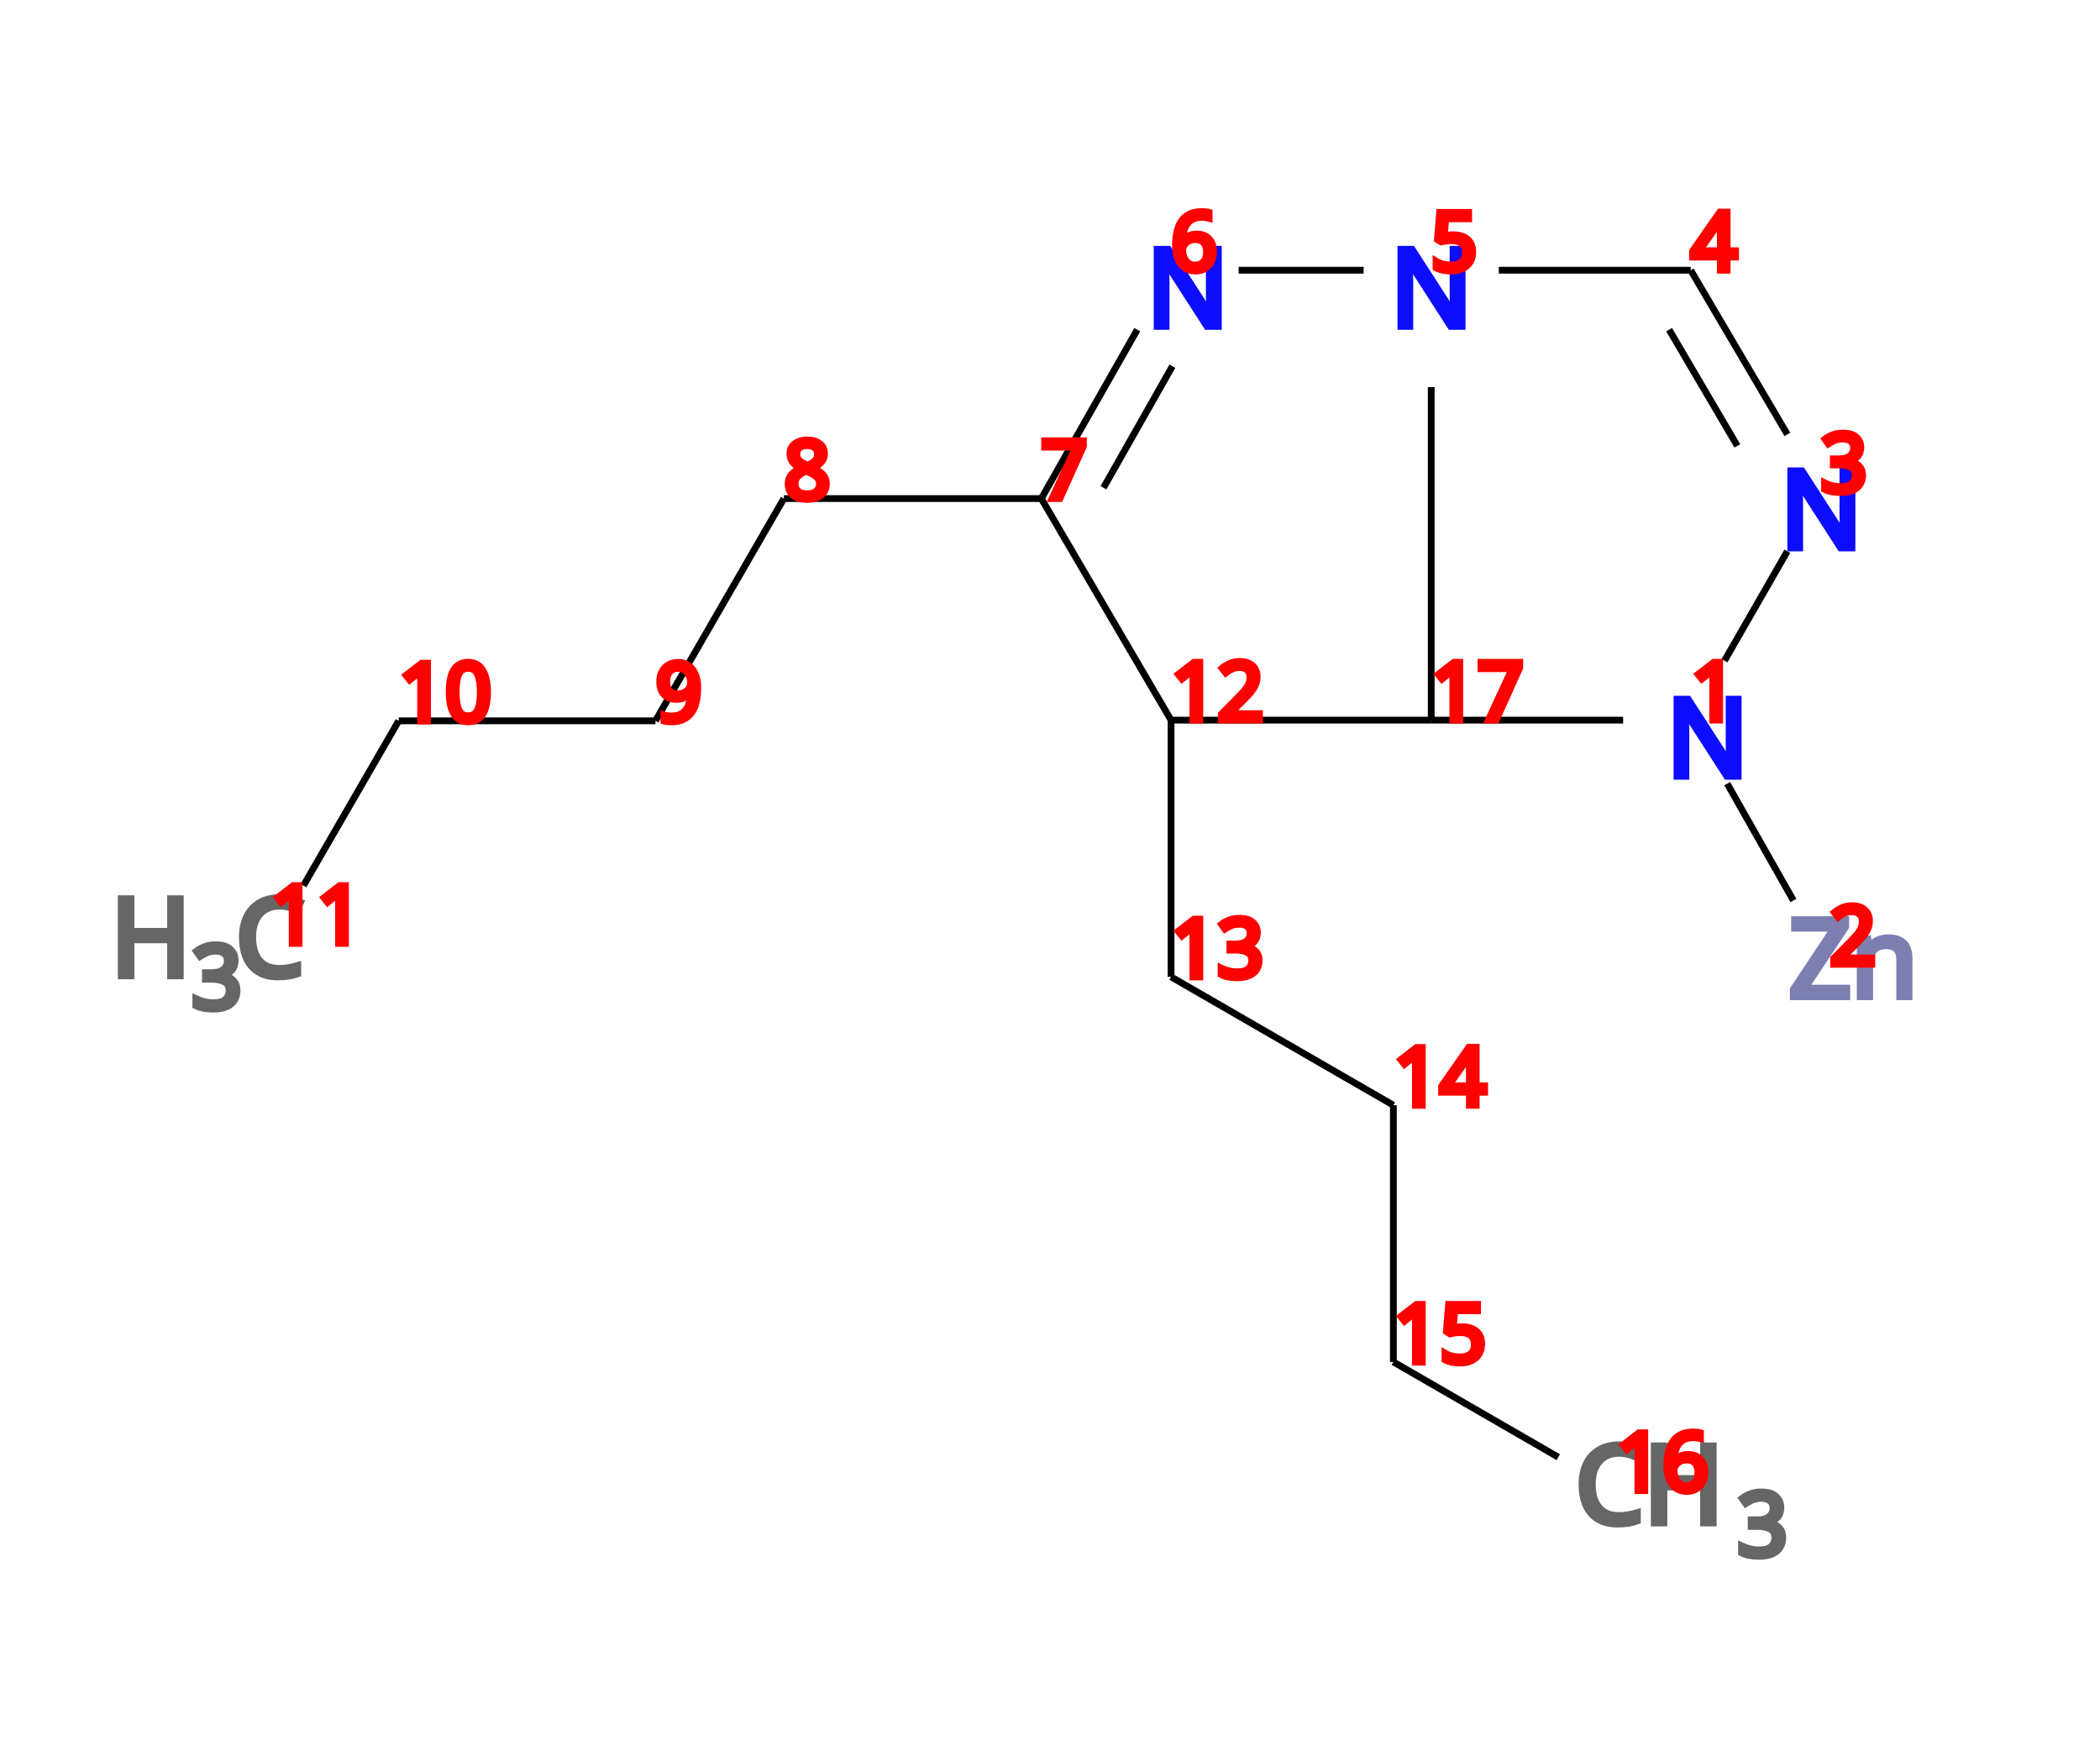
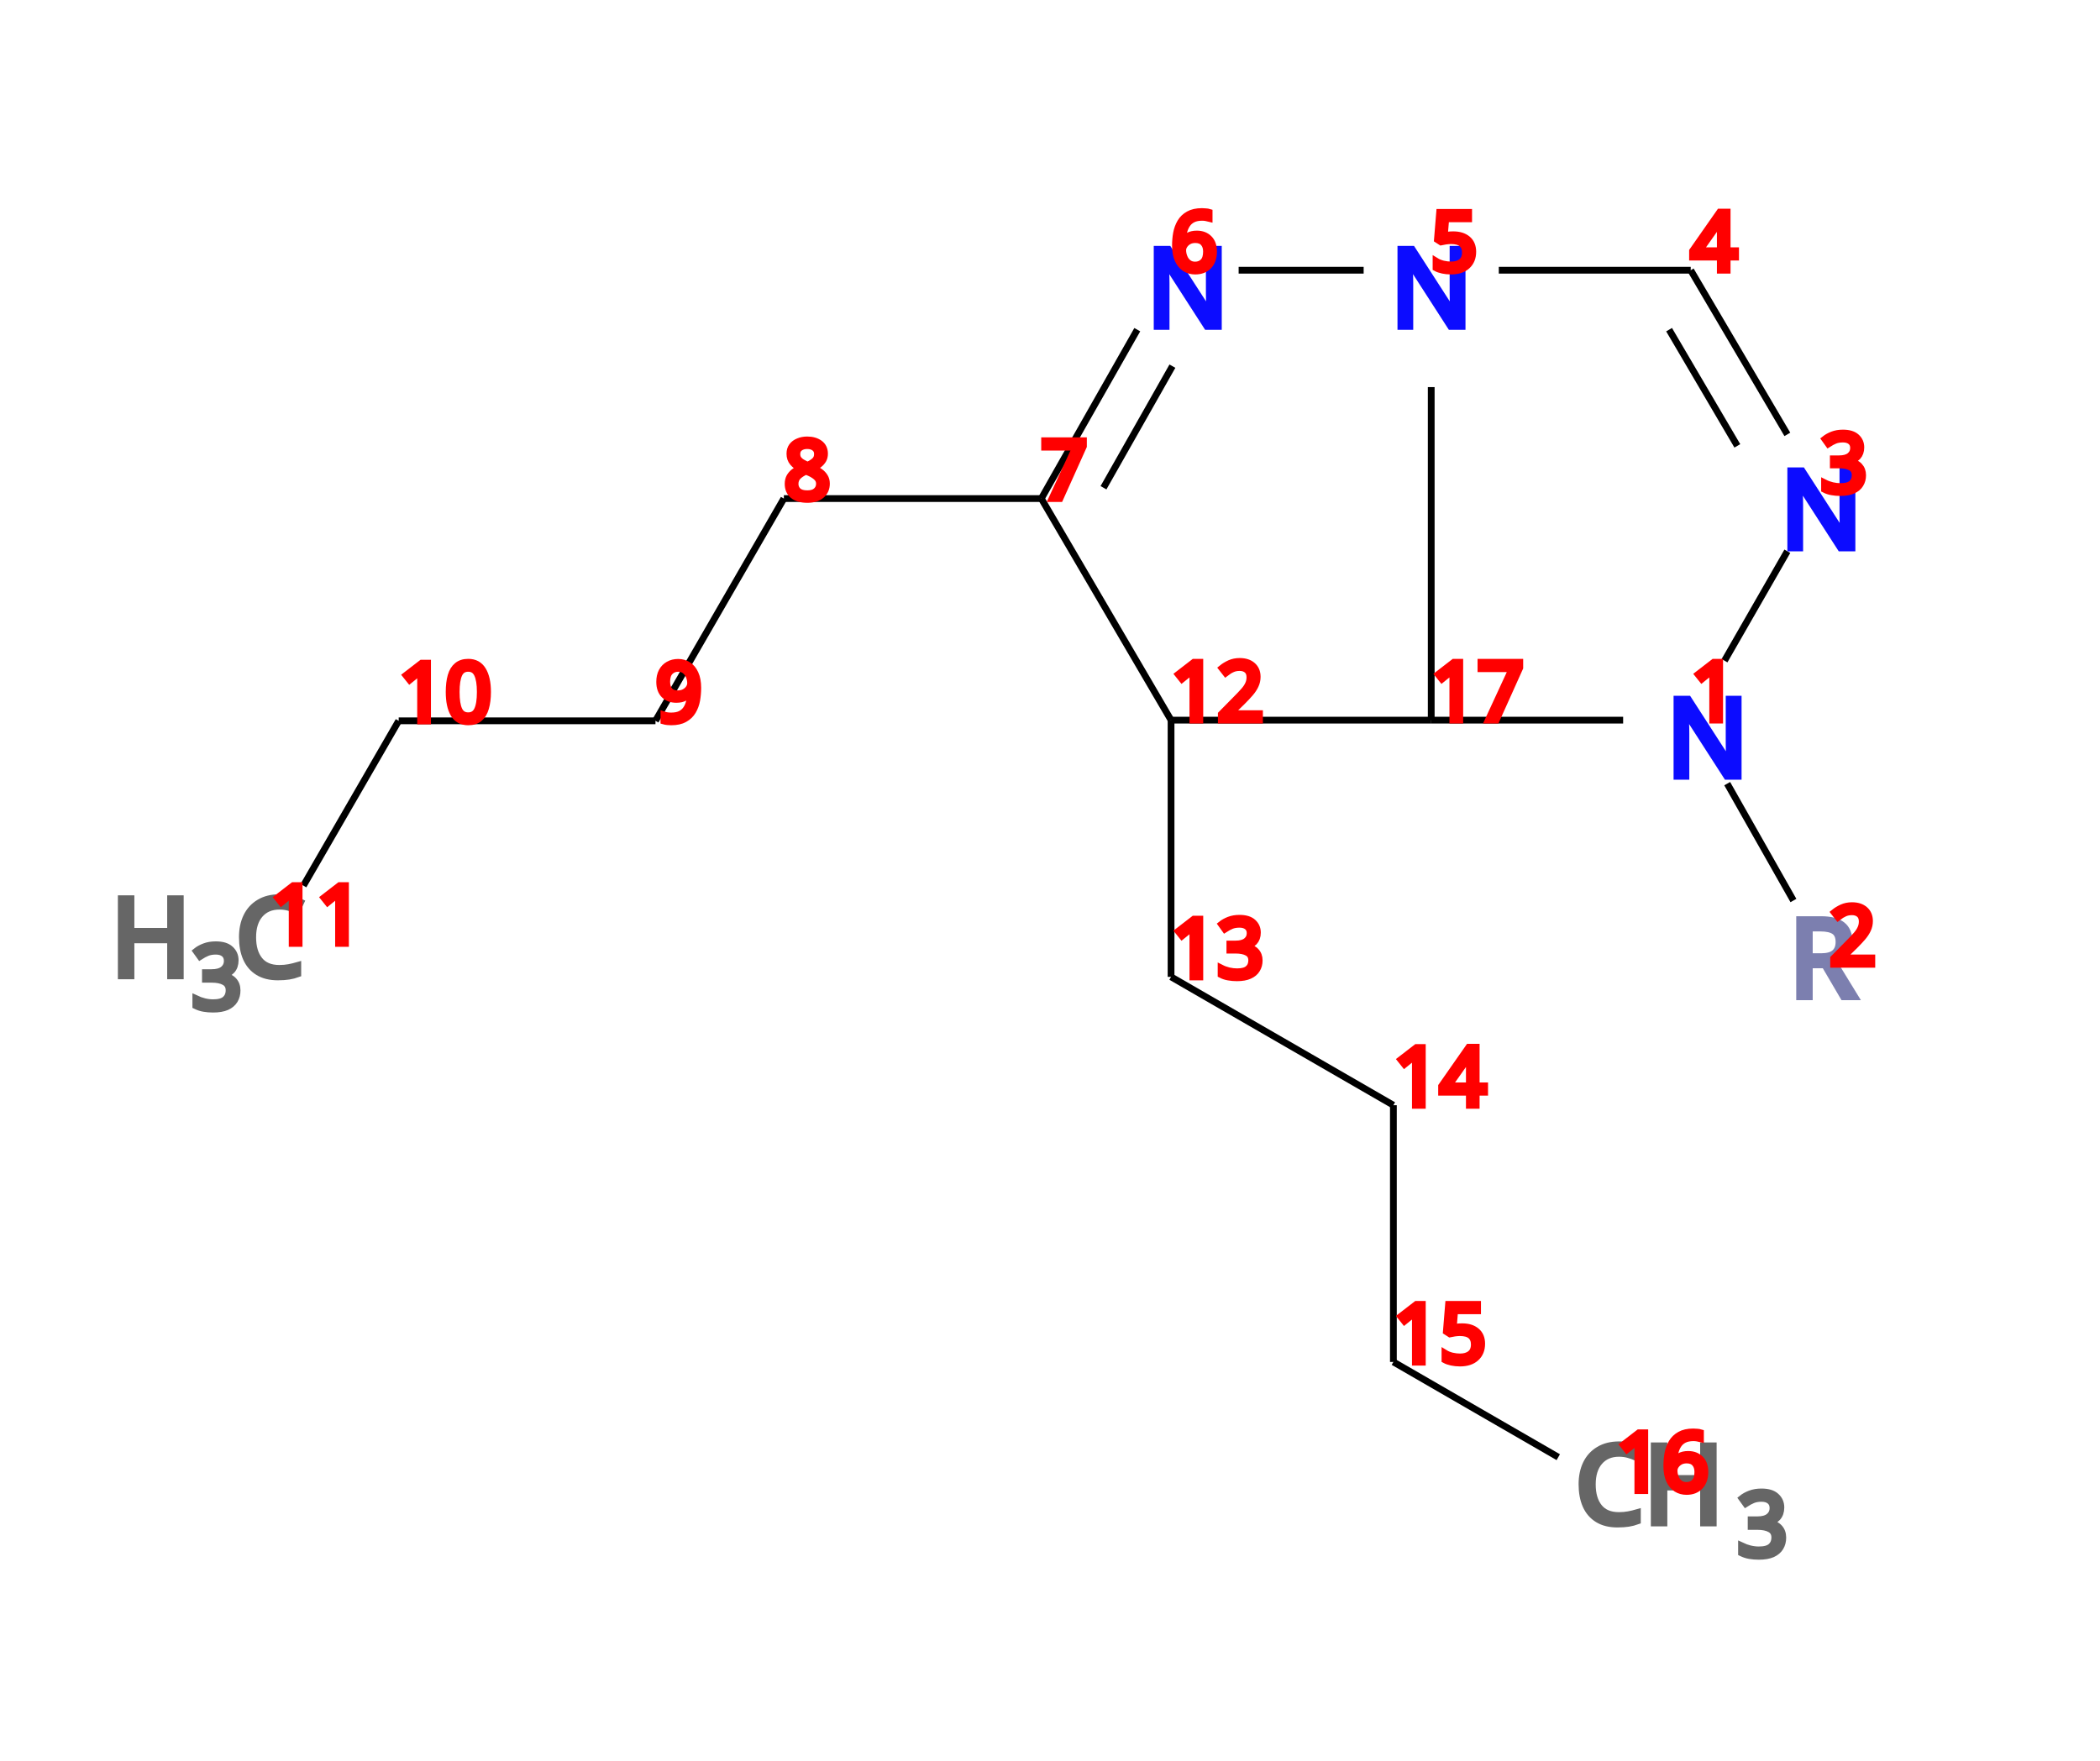
<svg xmlns="http://www.w3.org/2000/svg" width="310.769" height="260.648" x="0" y="0" font-family="sans-serif" stroke="rgb(0,0,0)" stroke-width="1">
  <line x1="255.6" y1="116.0" x2="265.4" y2="133.3" />
  <line x1="154.1" y1="73.8" x2="116.0" y2="73.8" />
  <line x1="116.0" y1="73.8" x2="97.0" y2="106.7" />
  <line x1="97.0" y1="106.7" x2="59.0" y2="106.7" />
  <line x1="59.0" y1="106.7" x2="44.9" y2="131.1" />
  <line x1="173.3" y1="106.6" x2="173.3" y2="144.6" />
  <line x1="173.3" y1="144.6" x2="206.2" y2="163.6" />
  <line x1="206.2" y1="163.6" x2="206.2" y2="201.6" />
  <line x1="206.2" y1="201.6" x2="230.6" y2="215.7" />
  <line x1="255.2" y1="97.8" x2="264.5" y2="81.6" />
  <line x1="264.5" y1="64.3" x2="250.2" y2="40.0" />
  <line x1="257.1" y1="66.0" x2="247.0" y2="48.8" />
  <line x1="250.2" y1="40.0" x2="221.8" y2="40.0" />
  <line x1="211.8" y1="57.3" x2="211.8" y2="106.6" />
  <line x1="211.8" y1="106.6" x2="240.2" y2="106.6" />
  <line x1="168.3" y1="48.8" x2="154.1" y2="73.8" />
  <line x1="173.5" y1="54.2" x2="163.3" y2="72.2" />
  <line x1="154.1" y1="73.8" x2="173.3" y2="106.6" />
  <line x1="173.3" y1="106.6" x2="211.8" y2="106.6" />
  <line x1="201.8" y1="40.0" x2="183.3" y2="40.0" />
  <text x="246.617" y="114.915" fill="rgb(12,12,255)" stroke="rgb(12,12,255)" stroke-width="1" font-size="16">N</text>
-   <text x="264.769" y="147.548" fill="rgb(124,127,175)" stroke="rgb(124,127,175)" stroke-width="1" font-size="16">Zn</text>
+   <text x="264.769" y="147.548" fill="rgb(124,127,175)" stroke="rgb(124,127,175)" stroke-width="1" font-size="16">R</text>
  <text x="263.457" y="81.11" fill="rgb(12,12,255)" stroke="rgb(12,12,255)" stroke-width="1" font-size="16">N</text>
  <text x="205.761" y="48.32" fill="rgb(12,12,255)" stroke="rgb(12,12,255)" stroke-width="1" font-size="16">N</text>
  <text x="169.693" y="48.32" fill="rgb(12,12,255)" stroke="rgb(12,12,255)" stroke-width="1" font-size="16">N</text>
  <text x="16.4" y="144.454" fill="rgb(102,102,102)" stroke="rgb(102,102,102)" stroke-width="1" font-size="16">H</text>
  <text x="28.4" y="149.254" fill="rgb(102,102,102)" stroke="rgb(102,102,102)" stroke-width="1" font-size="13">3</text>
  <text x="34.9" y="144.454" fill="rgb(102,102,102)" stroke="rgb(102,102,102)" stroke-width="1" font-size="16">C</text>
  <text x="233.141" y="225.448" fill="rgb(102,102,102)" stroke="rgb(102,102,102)" stroke-width="1" font-size="16">CH</text>
  <text x="257.141" y="230.248" fill="rgb(102,102,102)" stroke="rgb(102,102,102)" stroke-width="1" font-size="13">3</text>
  <text x="250.217" y="106.595" fill="rgb(255,0,0)" stroke="rgb(255,0,0)" stroke-width="1" font-size="12">1</text>
  <text x="270.769" y="142.748" fill="rgb(255,0,0)" stroke="rgb(255,0,0)" stroke-width="1" font-size="12">2</text>
  <text x="269.457" y="72.79" fill="rgb(255,0,0)" stroke="rgb(255,0,0)" stroke-width="1" font-size="12">3</text>
  <text x="250.217" y="40" fill="rgb(255,0,0)" stroke="rgb(255,0,0)" stroke-width="1" font-size="12">4</text>
  <text x="211.761" y="40" fill="rgb(255,0,0)" stroke="rgb(255,0,0)" stroke-width="1" font-size="12">5</text>
  <text x="173.293" y="40" fill="rgb(255,0,0)" stroke="rgb(255,0,0)" stroke-width="1" font-size="12">6</text>
  <text x="154.053" y="73.805" fill="rgb(255,0,0)" stroke="rgb(255,0,0)" stroke-width="1" font-size="12">7</text>
  <text x="116.035" y="73.805" fill="rgb(255,0,0)" stroke="rgb(255,0,0)" stroke-width="1" font-size="12">8</text>
  <text x="97.026" y="106.73" fill="rgb(255,0,0)" stroke="rgb(255,0,0)" stroke-width="1" font-size="12">9</text>
  <text x="59.009" y="106.73" fill="rgb(255,0,0)" stroke="rgb(255,0,0)" stroke-width="1" font-size="12">10</text>
  <text x="40" y="139.654" fill="rgb(255,0,0)" stroke="rgb(255,0,0)" stroke-width="1" font-size="12">11</text>
  <text x="173.293" y="106.595" fill="rgb(255,0,0)" stroke="rgb(255,0,0)" stroke-width="1" font-size="12">12</text>
  <text x="173.293" y="144.613" fill="rgb(255,0,0)" stroke="rgb(255,0,0)" stroke-width="1" font-size="12">13</text>
  <text x="206.217" y="163.621" fill="rgb(255,0,0)" stroke="rgb(255,0,0)" stroke-width="1" font-size="12">14</text>
  <text x="206.217" y="201.639" fill="rgb(255,0,0)" stroke="rgb(255,0,0)" stroke-width="1" font-size="12">15</text>
  <text x="239.141" y="220.648" fill="rgb(255,0,0)" stroke="rgb(255,0,0)" stroke-width="1" font-size="12">16</text>
  <text x="211.761" y="106.595" fill="rgb(255,0,0)" stroke="rgb(255,0,0)" stroke-width="1" font-size="12">17</text>
  <text font-size="18" fill="black" font-family="sans-serif" x="140" y="20" />
</svg>
